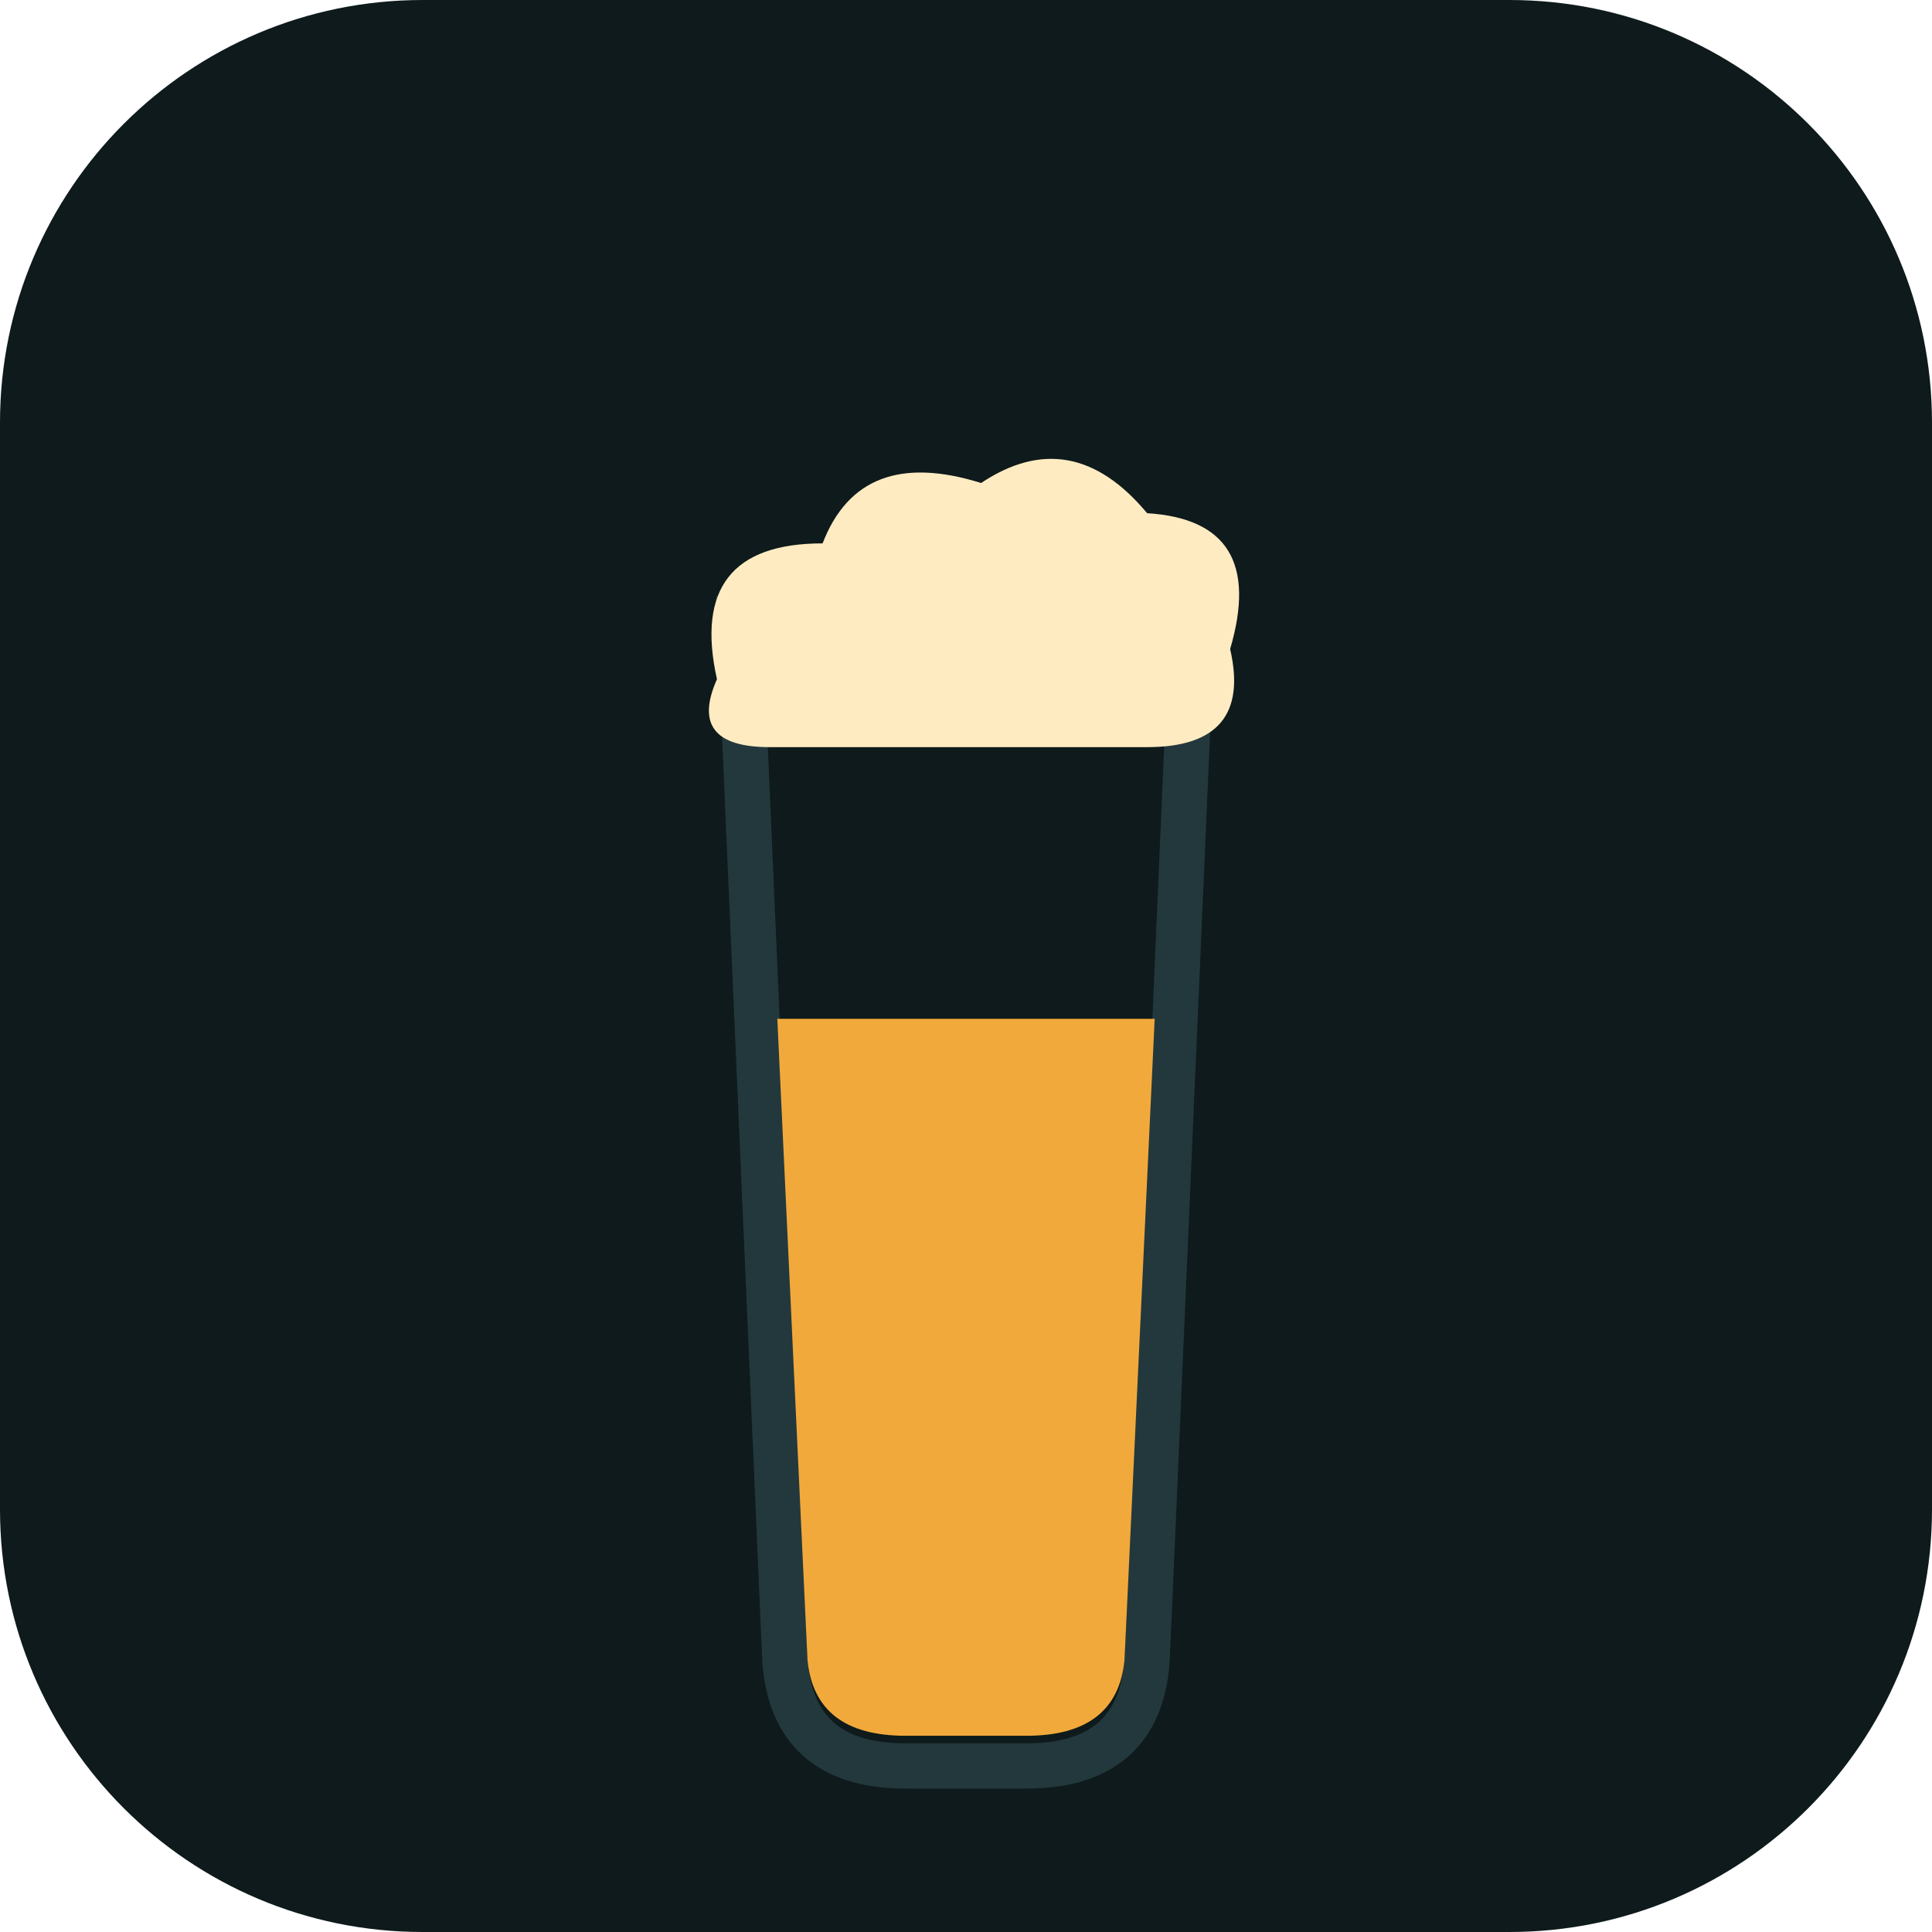
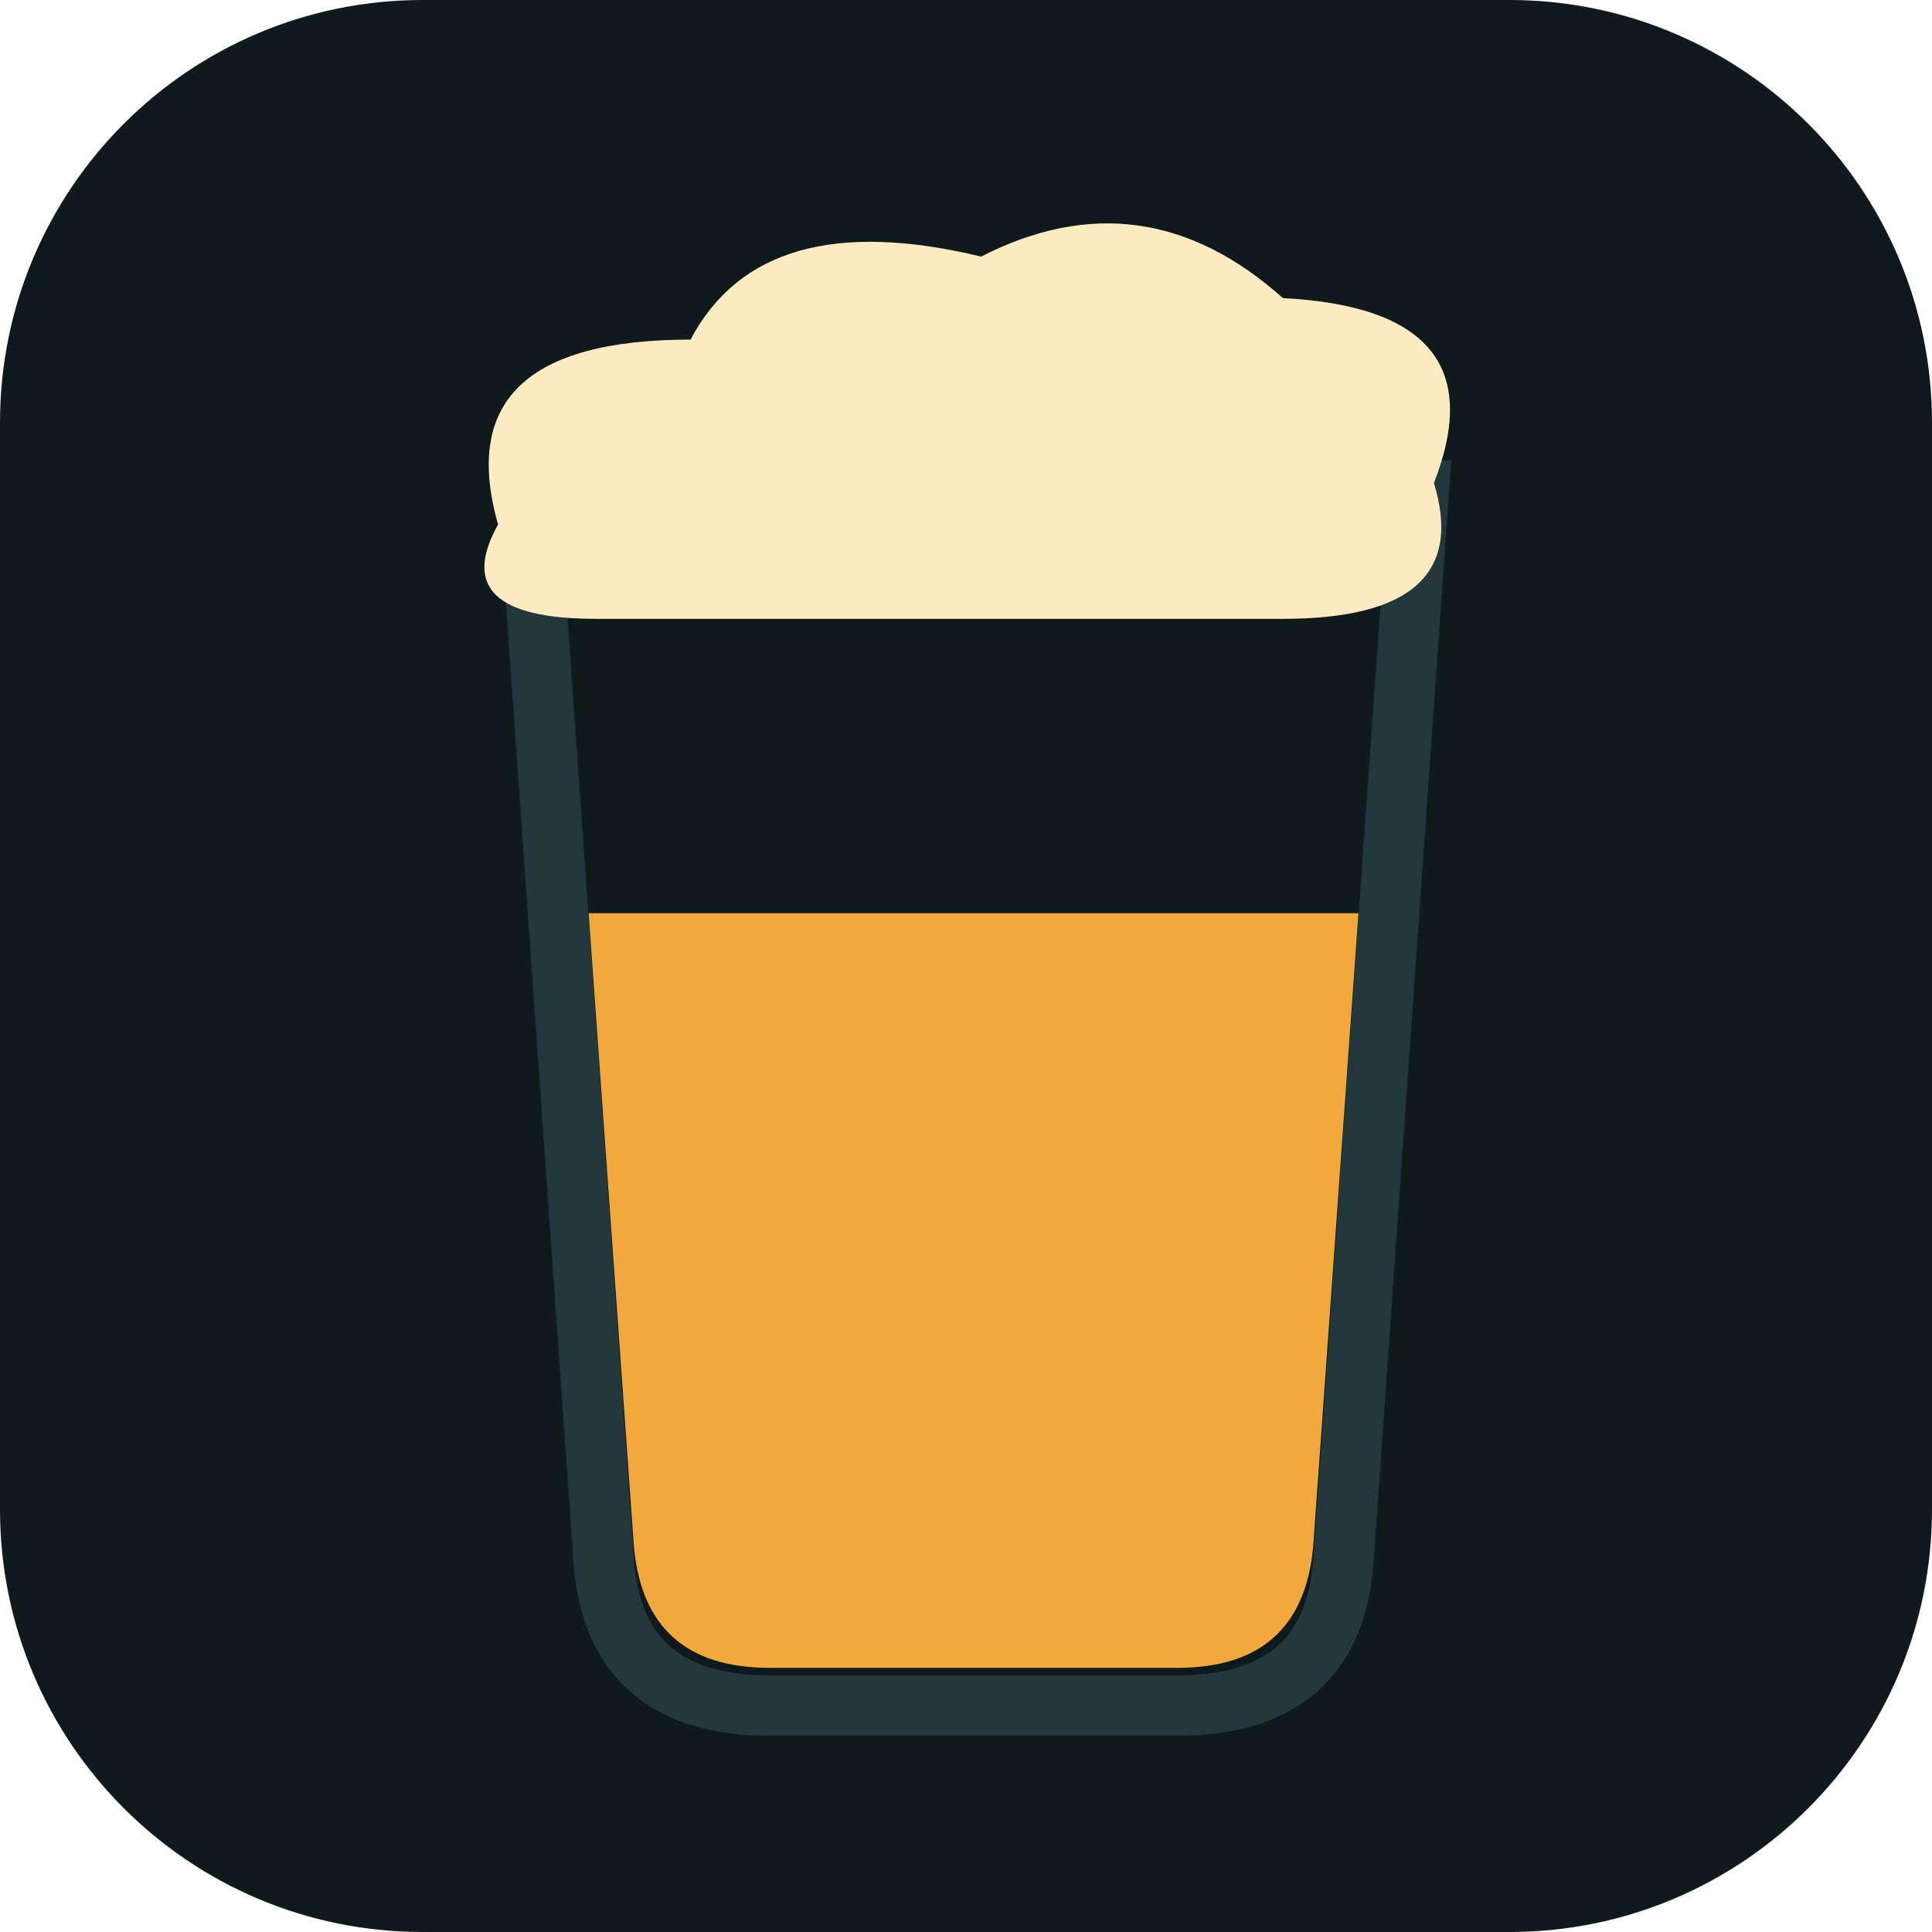
<svg xmlns="http://www.w3.org/2000/svg" width="512" height="512" viewBox="0 0 512 512">
  <rect width="512" height="512" rx="112" fill="#0E1A1B" />
-   <g transform="translate(176 120)">
-     <path d="M20 44 L140 44 L128 320 Q126 348 96 348 L64 348 Q34 348 32 320 Z" fill="none" stroke="#23383C" stroke-width="12" />
-     <path d="M30 150 L130 150 L122 320 Q120 340 96 340 L64 340 Q40 340 38 320 Z" fill="#F2A93B" />
-     <path d="M14 60 Q6 24 42 24 Q52 -2 84 8 Q108 -8 128 16 Q160 18 150 52 Q156 78 128 78 L28 78 Q6 78 14 60 Z" fill="#FFEBC2" />
+   <g transform="translate(2 -16)">
+     <path d="M138 146 L374 146 L354 430 Q351 468 310 468 L202 468 Q161 468 158 430 Z" fill="none" stroke="#23383C" stroke-width="16" />
+     <path d="M154 258 L358 258 L346 426 Q343 458 310 458 L202 458 Q169 458 166 426 Z" fill="#F2A93B" />
+     <path d="M130 155 Q116 106 181 106 Q200 70 258 84 Q301 62 338 95 Q396 98 378 144 Q389 180 338 180 L156 180 Q116 180 130 155 Z" fill="#FFEBC2" />
  </g>
</svg>
